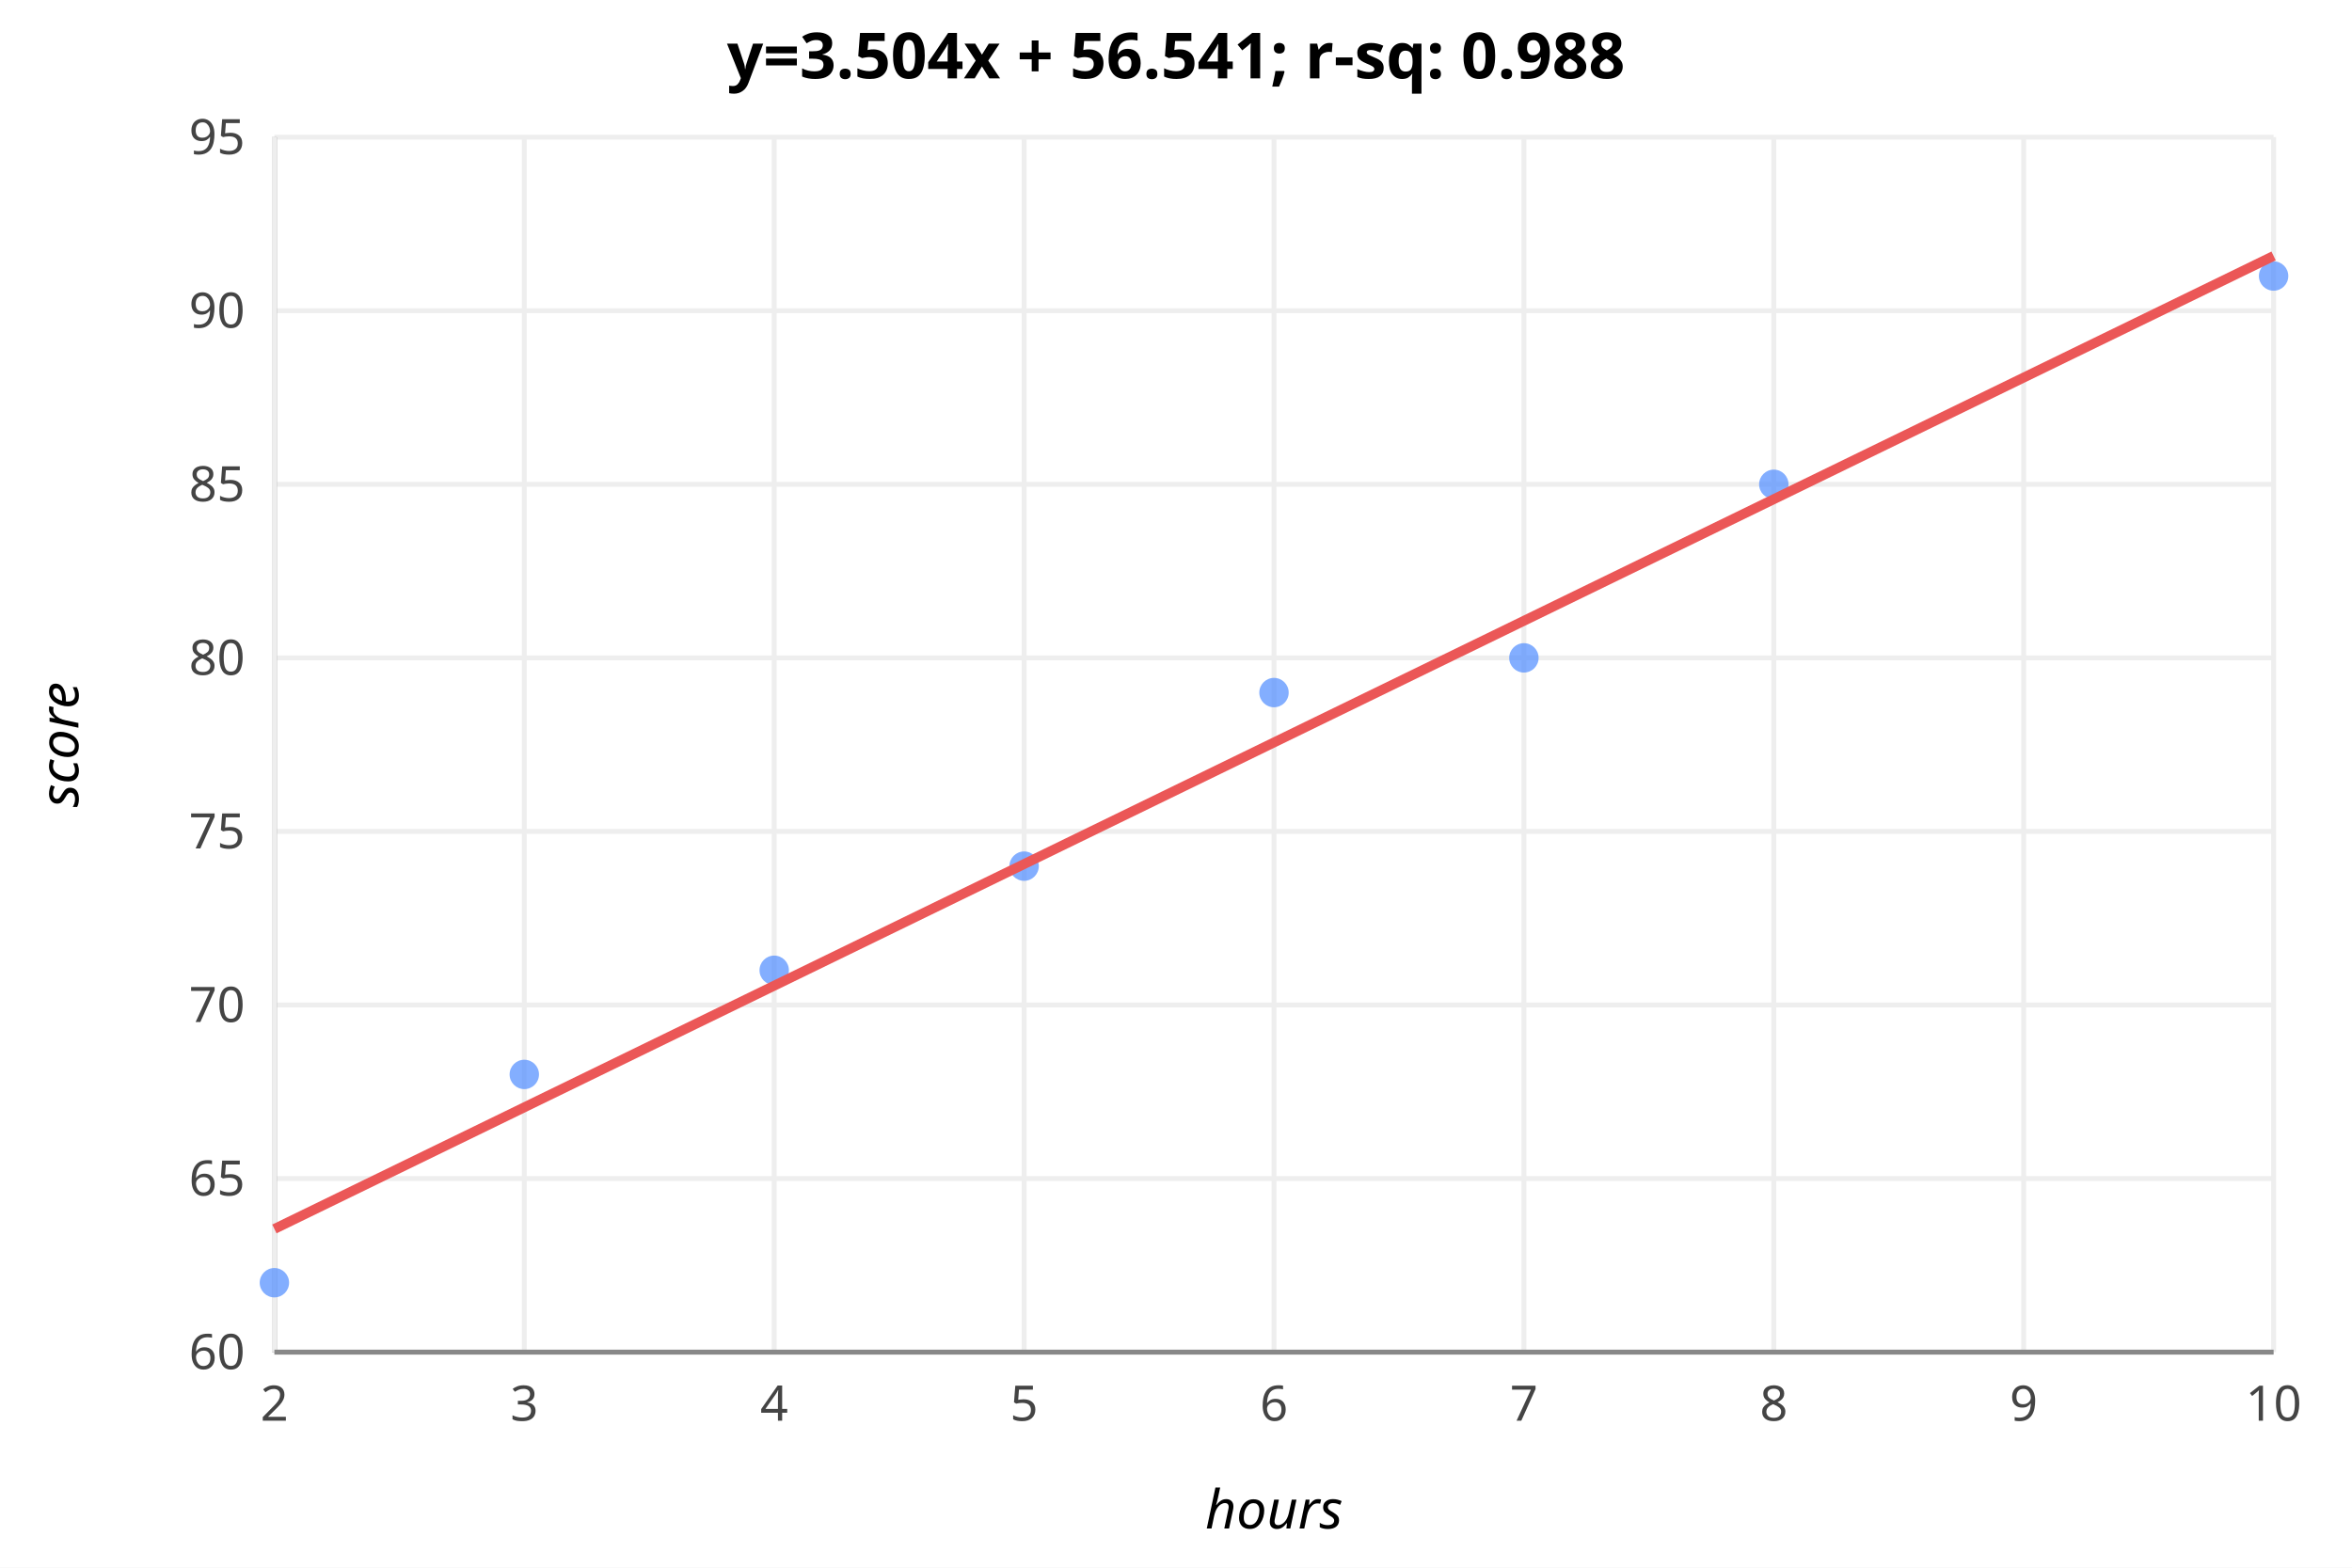
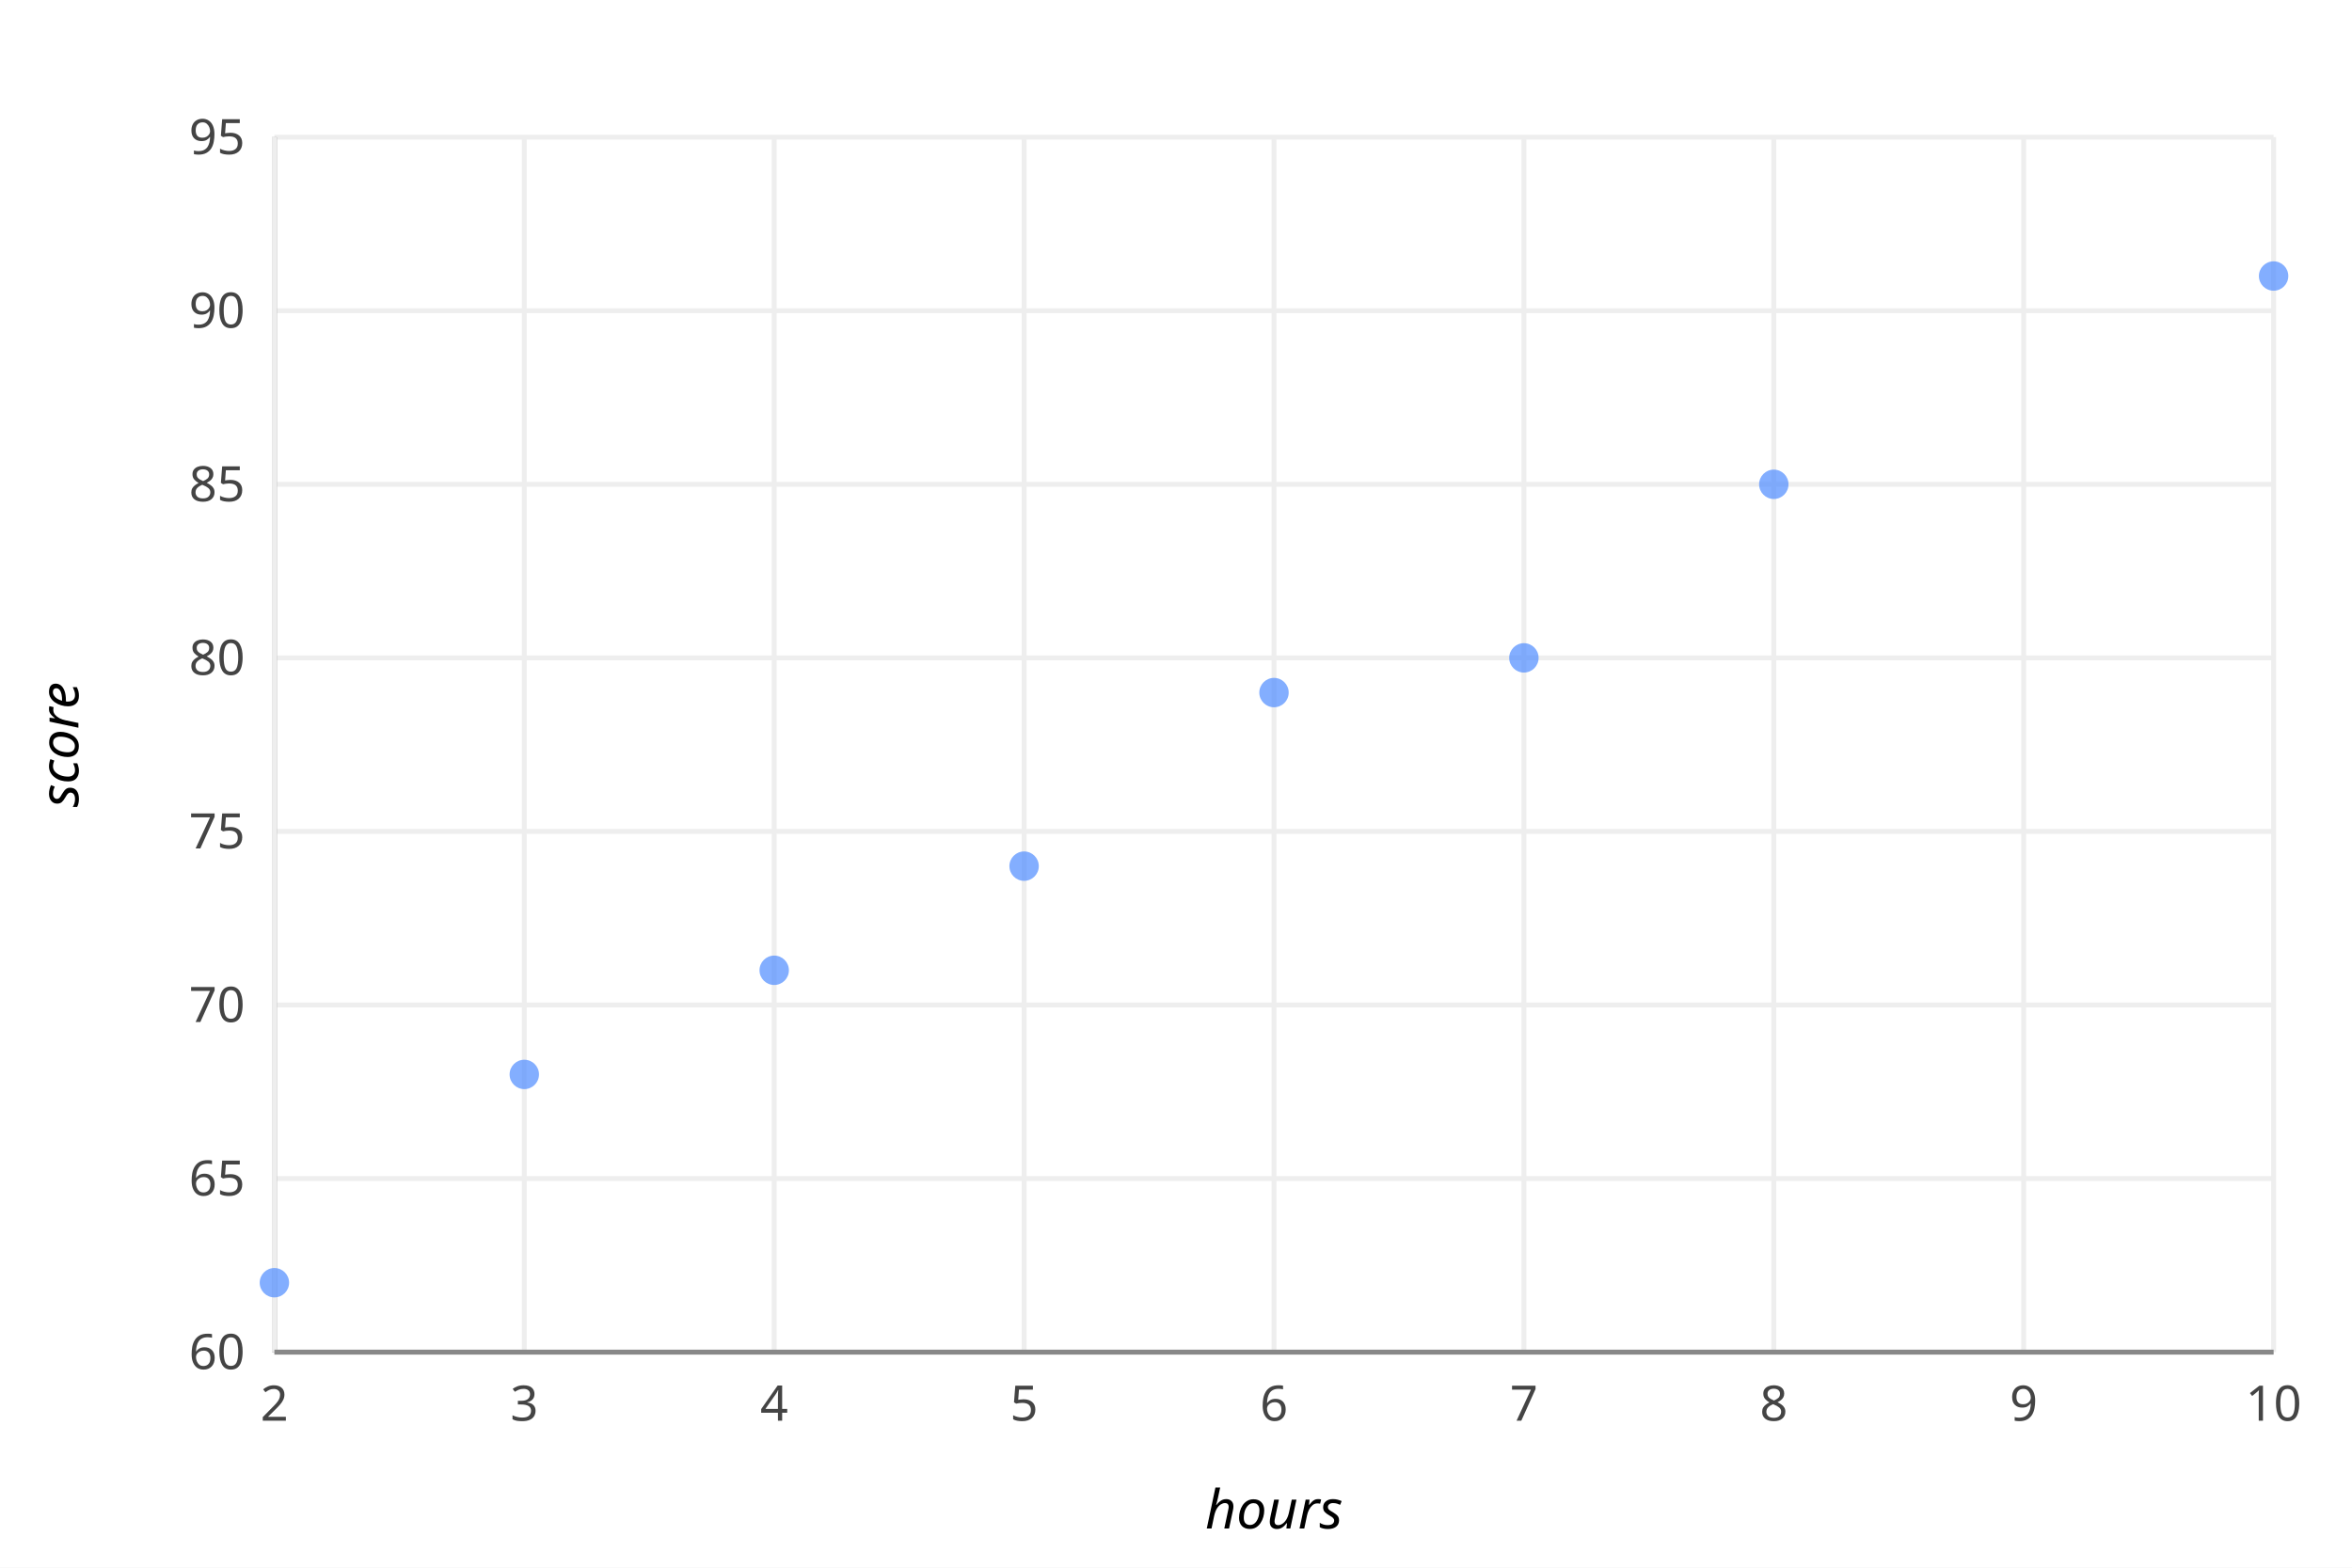
<svg xmlns="http://www.w3.org/2000/svg" width="480" height="320" viewBox="0 0 480 320" font-family="sans-serif" shape-rendering="geometricPrecision">
  <rect x="0" y="0" width="480" height="320" fill="white" />
-   <text x="240" y="16" text-anchor="middle" font-size="13" font-weight="600">y=3.504x + 56.541;     r-sq: 0.988</text>
  <text x="260" y="312" text-anchor="middle" font-size="11" font-style="italic">hours</text>
  <text x="16" y="152" text-anchor="middle" font-size="11" font-style="italic" transform="rotate(-90 16 152)">score</text>
  <g stroke="#bbb" stroke-width="1" fill="none">
    <line x1="56" y1="276" x2="464" y2="276" stroke="#eee" />
    <line x1="56" y1="240.571" x2="464" y2="240.571" stroke="#eee" />
    <line x1="56" y1="205.143" x2="464" y2="205.143" stroke="#eee" />
    <line x1="56" y1="169.714" x2="464" y2="169.714" stroke="#eee" />
    <line x1="56" y1="134.286" x2="464" y2="134.286" stroke="#eee" />
    <line x1="56" y1="98.857" x2="464" y2="98.857" stroke="#eee" />
    <line x1="56" y1="63.429" x2="464" y2="63.429" stroke="#eee" />
    <line x1="56" y1="28" x2="464" y2="28" stroke="#eee" />
    <line x1="56" y1="28" x2="56" y2="276" stroke="#888" />
  </g>
  <text x="50" y="276" font-size="10" text-anchor="end" fill="#444" dominant-baseline="middle">60</text>
  <text x="50" y="240.571" font-size="10" text-anchor="end" fill="#444" dominant-baseline="middle">65</text>
  <text x="50" y="205.143" font-size="10" text-anchor="end" fill="#444" dominant-baseline="middle">70</text>
  <text x="50" y="169.714" font-size="10" text-anchor="end" fill="#444" dominant-baseline="middle">75</text>
  <text x="50" y="134.286" font-size="10" text-anchor="end" fill="#444" dominant-baseline="middle">80</text>
  <text x="50" y="98.857" font-size="10" text-anchor="end" fill="#444" dominant-baseline="middle">85</text>
  <text x="50" y="63.429" font-size="10" text-anchor="end" fill="#444" dominant-baseline="middle">90</text>
  <text x="50" y="28" font-size="10" text-anchor="end" fill="#444" dominant-baseline="middle">95</text>
  <g stroke="#bbb" stroke-width="1" fill="none">
    <line x1="56" y1="28" x2="56" y2="276" stroke="#eee" />
    <line x1="107" y1="28" x2="107" y2="276" stroke="#eee" />
    <line x1="158" y1="28" x2="158" y2="276" stroke="#eee" />
    <line x1="209" y1="28" x2="209" y2="276" stroke="#eee" />
    <line x1="260" y1="28" x2="260" y2="276" stroke="#eee" />
    <line x1="311" y1="28" x2="311" y2="276" stroke="#eee" />
    <line x1="362" y1="28" x2="362" y2="276" stroke="#eee" />
    <line x1="413" y1="28" x2="413" y2="276" stroke="#eee" />
    <line x1="464" y1="28" x2="464" y2="276" stroke="#eee" />
    <line x1="56" y1="276" x2="464" y2="276" stroke="#888" />
  </g>
  <text x="56" y="290" font-size="10" text-anchor="middle" fill="#444">2</text>
  <text x="107" y="290" font-size="10" text-anchor="middle" fill="#444">3</text>
  <text x="158" y="290" font-size="10" text-anchor="middle" fill="#444">4</text>
  <text x="209" y="290" font-size="10" text-anchor="middle" fill="#444">5</text>
  <text x="260" y="290" font-size="10" text-anchor="middle" fill="#444">6</text>
  <text x="311" y="290" font-size="10" text-anchor="middle" fill="#444">7</text>
  <text x="362" y="290" font-size="10" text-anchor="middle" fill="#444">8</text>
  <text x="413" y="290" font-size="10" text-anchor="middle" fill="#444">9</text>
  <text x="464" y="290" font-size="10" text-anchor="middle" fill="#444">10</text>
  <circle cx="56" cy="261.829" r="3" fill="#4f8cff" opacity="0.7" />
  <circle cx="158" cy="198.057" r="3" fill="#4f8cff" opacity="0.7" />
  <circle cx="209" cy="176.8" r="3" fill="#4f8cff" opacity="0.7" />
  <circle cx="311" cy="134.286" r="3" fill="#4f8cff" opacity="0.7" />
  <circle cx="362" cy="98.857" r="3" fill="#4f8cff" opacity="0.7" />
  <circle cx="107" cy="219.314" r="3" fill="#4f8cff" opacity="0.7" />
  <circle cx="464" cy="56.343" r="3" fill="#4f8cff" opacity="0.7" />
  <circle cx="260" cy="141.371" r="3" fill="#4f8cff" opacity="0.7" />
-   <path d="M 56 250.854 L 464 52.241" fill="none" stroke="#eb5757" stroke-width="2" />
</svg>
